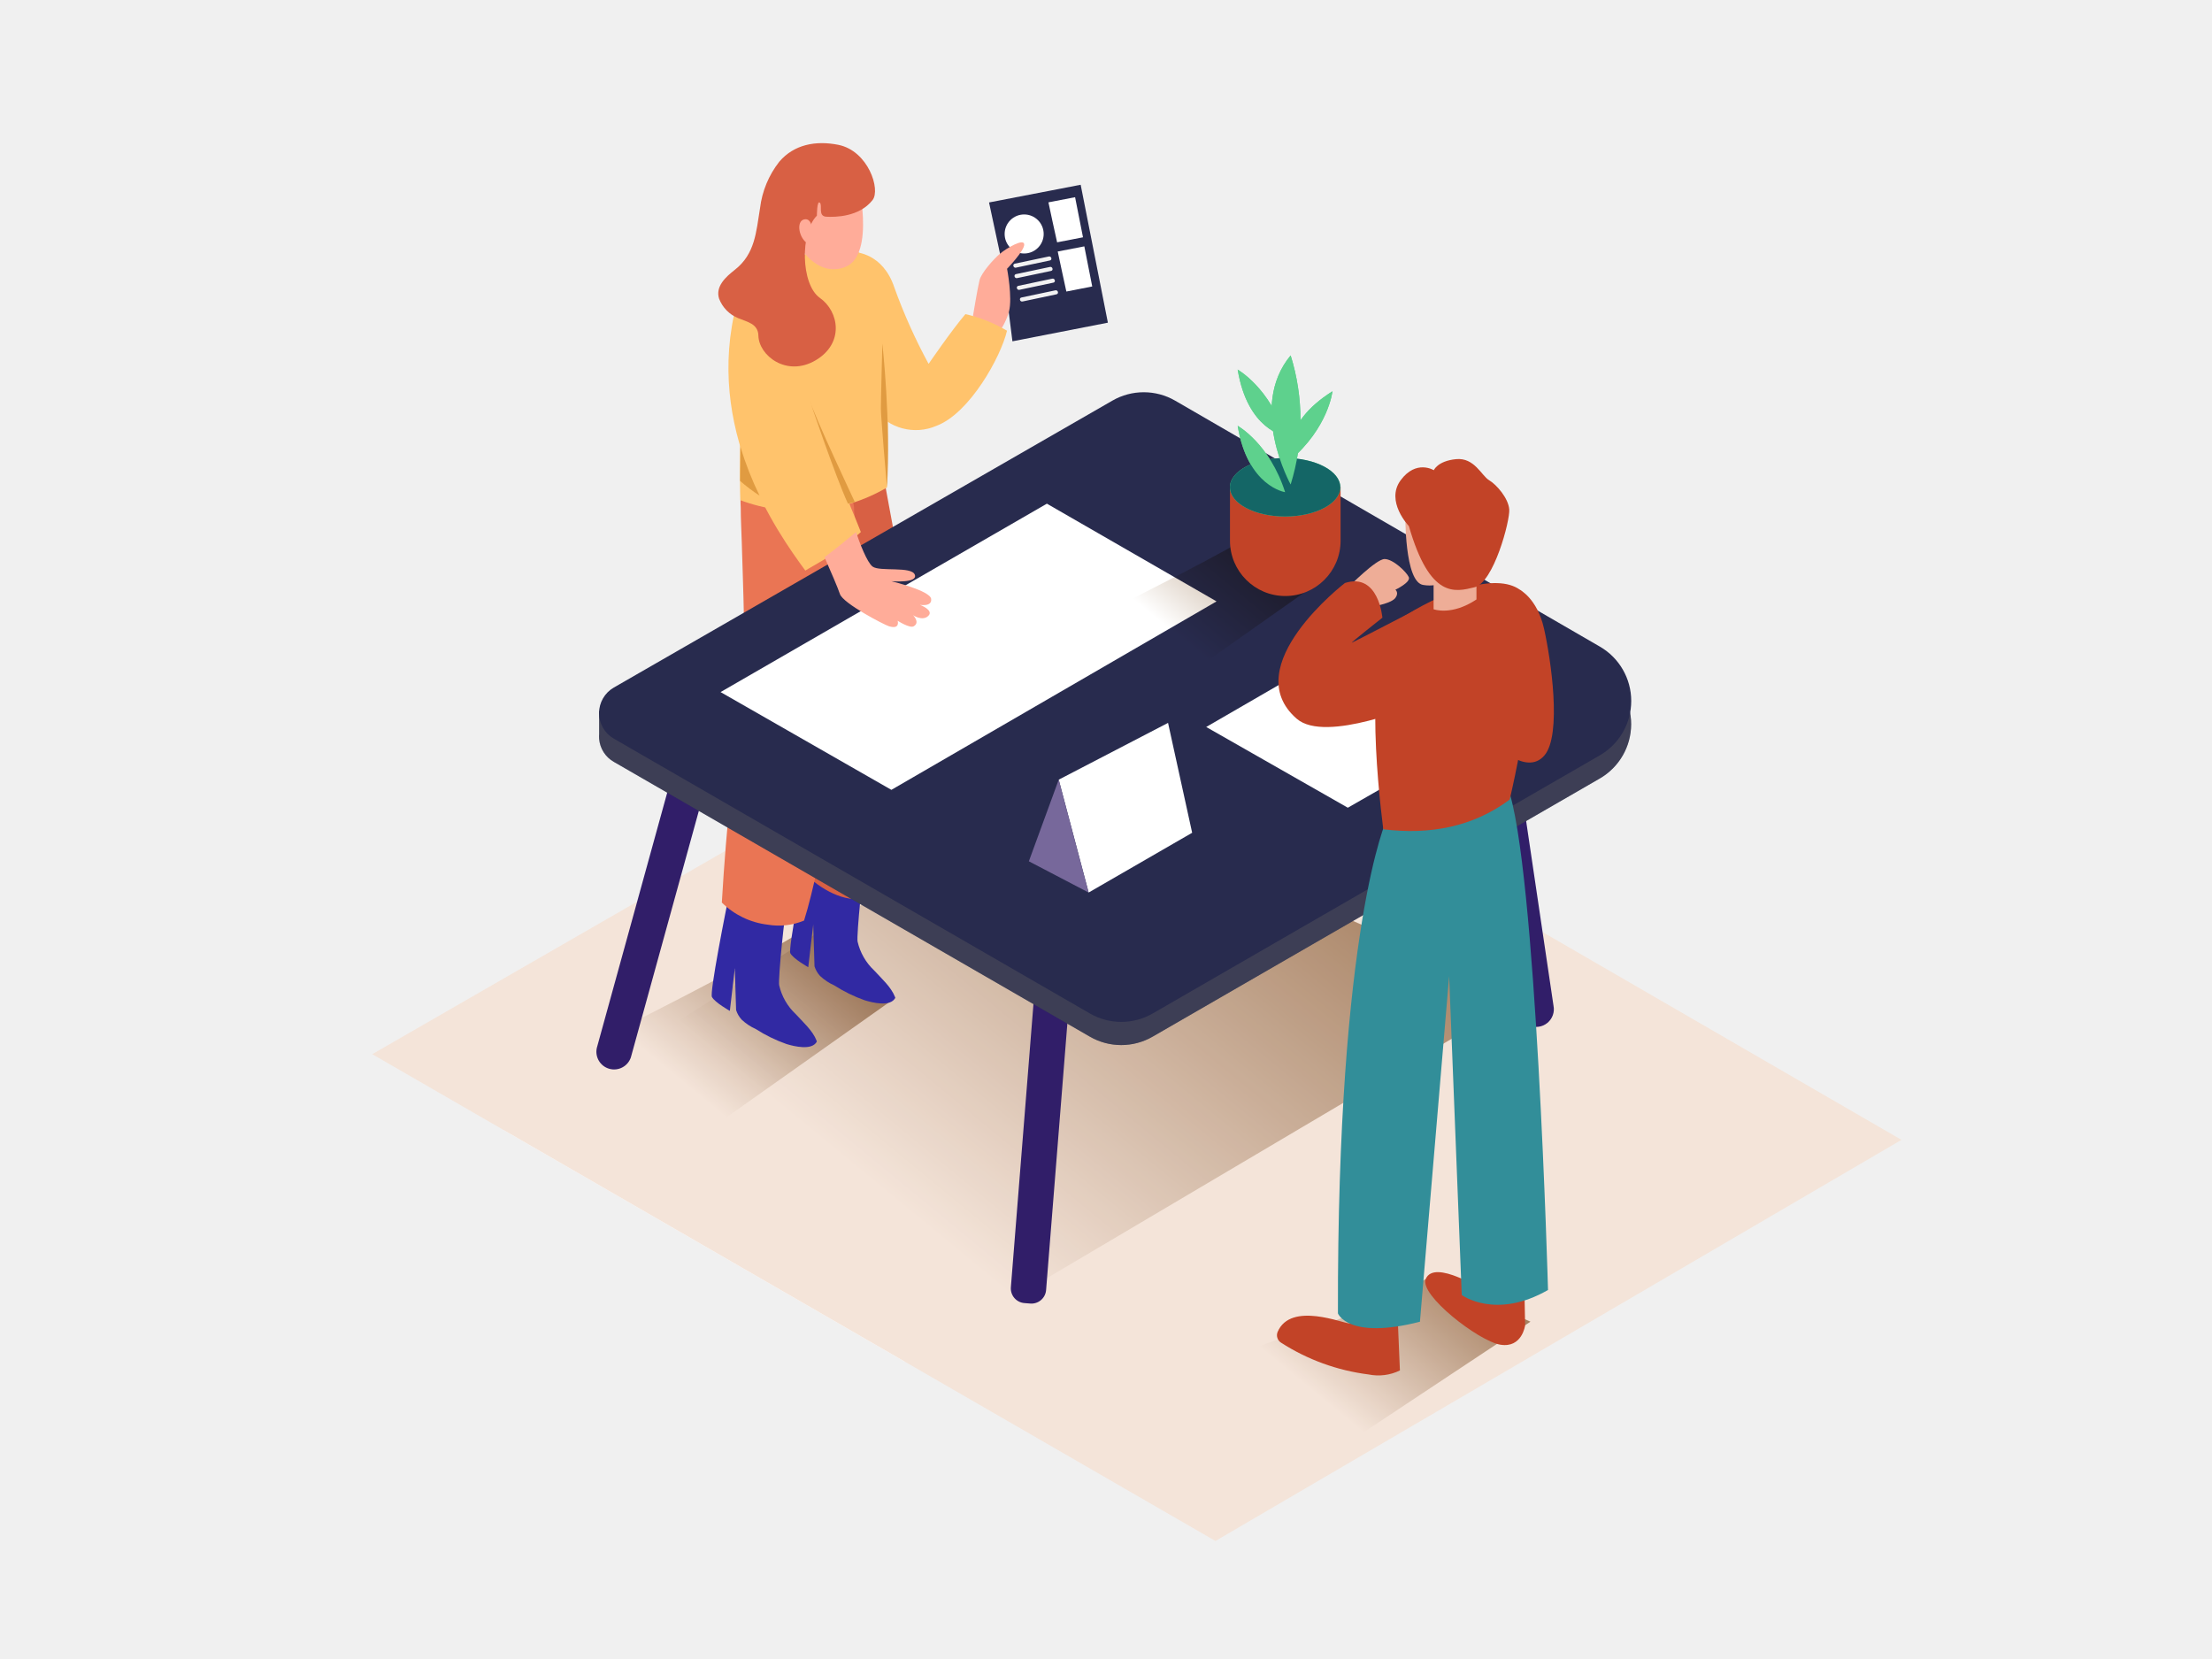
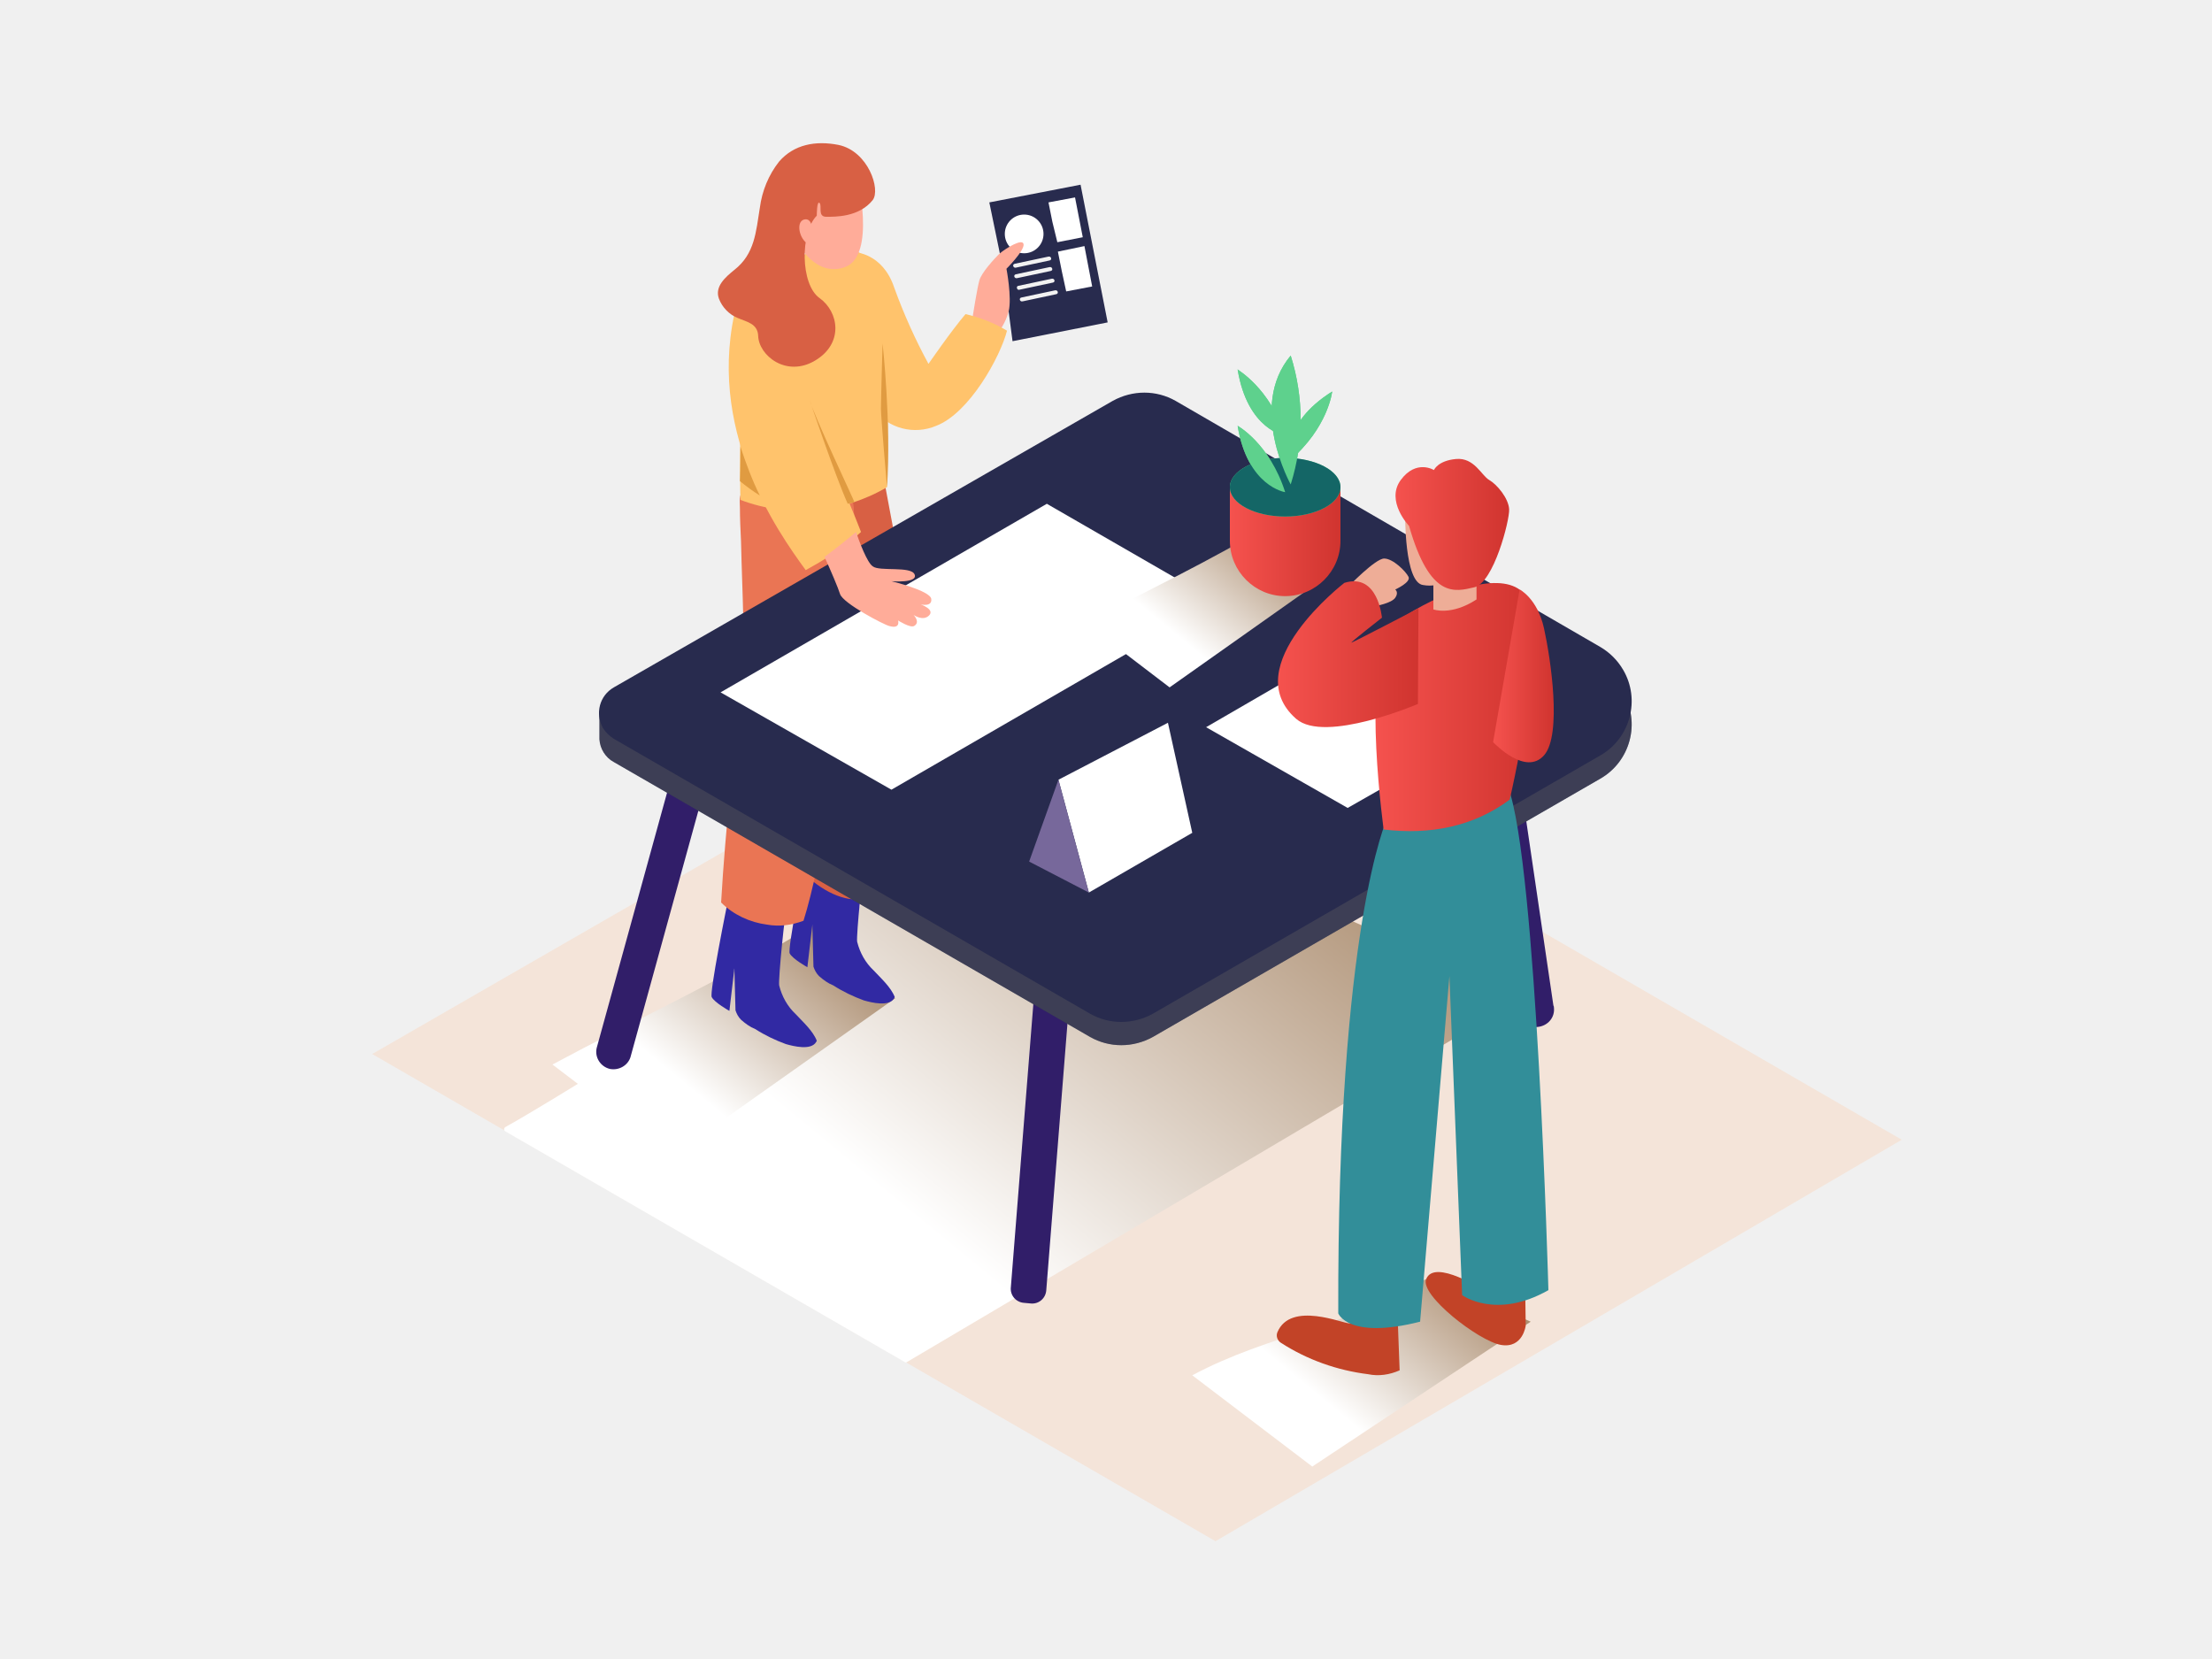
- <svg xmlns="http://www.w3.org/2000/svg" xmlns:xlink="http://www.w3.org/1999/xlink" viewBox="0 0 400 300">
-   <defs>
-     <linearGradient id="linear-gradient" x1="254.88" y1="105.13" x2="162.31" y2="217.52" gradientUnits="userSpaceOnUse">
-       <stop offset="0" stop-color="#8c6239" />
-       <stop offset="1" stop-color="#fff" />
+ <svg xmlns="http://www.w3.org/2000/svg" version="1.1" id="Layer_1" x="0px" y="0px" viewBox="0 0 400 300" style="enable-background:new 0 0 400 300;" xml:space="preserve">
+   <style type="text/css">
+ 	.st0{fill:#F4E4D9;}
+ 	.st1{fill:url(#SVGID_1_);}
+ 	.st2{fill:url(#SVGID_2_);}
+ 	.st3{fill:url(#SVGID_3_);}
+ 	.st4{fill:#282B4E;}
+ 	.st5{fill:#FFFFFF;}
+ 	.st6{fill:#FFAC99;}
+ 	.st7{fill:#FFC36C;}
+ 	.st8{fill:#3129A3;}
+ 	.st9{fill:#D86044;}
+ 	.st10{fill:#EA7554;}
+ 	.st11{fill:#311E69;}
+ 	.st12{opacity:0.36;fill:#606060;enable-background:new    ;}
+ 	.st13{fill:#EEAD97;}
+ 	.st14{fill:#C24327;}
+ 	.st15{fill:#328E99;}
+ 	.st16{fill:url(#SVGID_4_);}
+ 	.st17{fill:url(#SVGID_5_);}
+ 	.st18{fill:url(#SVGID_6_);}
+ 	.st19{fill:url(#SVGID_7_);}
+ 	.st20{fill:#77689B;}
+ 	.st21{fill:#E09B41;}
+ 	.st22{fill:none;}
+ 	.st23{fill:#F2F2F2;}
+ 	.st24{fill:url(#SVGID_8_);}
+ 	.st25{fill:url(#SVGID_9_);}
+ 	.st26{fill:#5ED18D;}
+ 	.st27{fill:#146666;}
+ </style>
+   <g id="Layer_2_1_">
+     <polygon class="st0" points="67.3,190.6 219.8,278.7 343.9,206.1 192.5,118.5  " />
+     <linearGradient id="SVGID_1_" gradientUnits="userSpaceOnUse" x1="254.888" y1="194.863" x2="162.318" y2="82.473" gradientTransform="matrix(1 0 0 -1 0 300)">
+       <stop offset="0" style="stop-color:#8C6239" />
+       <stop offset="1" style="stop-color:#FFFFFF" />
    </linearGradient>
-     <linearGradient id="linear-gradient-2" x1="156.2" y1="155.73" x2="123.37" y2="195.59" xlink:href="#linear-gradient" />
-     <linearGradient id="linear-gradient-3" x1="269.6" y1="215.4" x2="238.85" y2="252.74" xlink:href="#linear-gradient" />
-     <linearGradient id="linear-gradient-4" x1="235.9" y1="86.85" x2="212.81" y2="114.88" xlink:href="#linear-gradient" />
-   </defs>
-   <g style="isolation:isolate">
-     <g id="Layer_2" data-name="Layer 2">
-       <polygon points="67.31 190.63 219.79 278.66 343.85 206.12 192.54 118.52 67.31 190.63" fill="#f4e4d9" />
-       <path d="M191.16,141.17c-13.83,8.68-84.34,54-99.85,62.55a.44.44,0,0,0,0,.77l72.17,41.67a.45.45,0,0,0,.42,0l111.6-66c-.76-11,.33.16,0,0-10.79-5.36-76.48-32.45-83.81-38.92A.44.44,0,0,0,191.16,141.17Z" fill="url(#linear-gradient)" style="mix-blend-mode:multiply" />
-       <path d="M147.09,167.16c-13.32,8.35-33.08,17.74-47.15,25.26l21.66,16.54,40.3-28.51C154.23,176.77,153.11,173.11,147.09,167.16Z" fill="url(#linear-gradient-2)" style="mix-blend-mode:multiply" />
-       <path d="M257.82,231.28c-13.32,8.35-28.17,9.87-42.24,17.38l21.66,16.54L276.76,239C269.09,235.37,263.84,237.24,257.82,231.28Z" fill="url(#linear-gradient-3)" style="mix-blend-mode:multiply" />
-       <polyline points="181.44 48.69 178.85 36.61 195.42 33.41 200.34 58.35 183.08 61.72" fill="#282b4e" />
-       <polygon points="190.34 40.1 189.59 36.59 194.41 35.66 195.84 42.91 191.16 43.82 190.34 40.1" fill="#fff" />
-       <circle cx="185.2" cy="42.31" r="3.53" fill="#fff" />
-       <path d="M175.94,57.16s.84-5.11,1.19-6.49,2.57-3.83,3.65-4.75c1.27-1.08,4.34-2.86,4.43-1.74s-3.1,4.42-3.1,4.42,1,5.21.35,7.71a11.57,11.57,0,0,1-2,4" fill="#ffac99" />
-       <path d="M174.58,56.8c-2.47,2.88-6.66,9-6.66,9A99.8,99.8,0,0,1,161.73,52c-2.09-6.32-7.16-6.4-7.16-6.4L158.08,74a9.4,9.4,0,0,0,11.27,3c6-2.26,11.65-12.49,12.75-17.2A26.44,26.44,0,0,0,174.58,56.8Z" fill="#ffc36c" />
-       <path d="M147.66,188.17c-.71-1.82-2.48-3.37-3.76-4.78a10.31,10.31,0,0,1-3-5.22c-.24-1,1.08-14.08,1.38-14-3.26-.69-8.22-2.12-9.88-5.07-1.33,6.24-4.08,20.4-3.66,21.18.53,1,3.24,2.52,3.24,2.52l.9-7.73.23,7.58a4.69,4.69,0,0,0,1,1.73,9.4,9.4,0,0,0,2.59,1.72,26.7,26.7,0,0,0,5.51,2.69c1.37.42,4.63,1.23,5.5-.44Z" fill="#3129a3" />
-       <path d="M161.84,180.27c-.71-1.82-2.48-3.37-3.76-4.78a10.31,10.31,0,0,1-3-5.22c-.24-1,1.08-14.08,1.38-14-3.26-.69-8.22-2.12-9.88-5.07-1.33,6.24-4.08,20.4-3.66,21.18.53,1,3.24,2.52,3.24,2.52l.9-7.73.23,7.58a4.69,4.69,0,0,0,1,1.73,9.4,9.4,0,0,0,2.59,1.72,26.7,26.7,0,0,0,5.51,2.69c1.37.42,4.63,1.23,5.5-.44Z" fill="#3129a3" />
-       <path d="M159.63,85.17c-11.49-1.1-14.3-3.17-15.18,6.28,3.71,1.41,2.78,36.82,2.78,36.82-2.34,9.65-4.2,24-4.21,24.1-.78,6.05,13.79,15.26,16.11,6.8,1.64-11.11,2.65-22.34,3.69-33.5.51-5.44.82-10.89.87-16.34C162.78,101.18,161,93.29,159.63,85.17Z" fill="#d86044" />
-       <path d="M154.45,92.38c.16-3.87-3.6-5-6.79-5.16a33.66,33.66,0,0,0-7.08.49c-1.25.19-2.51.27-3.76.49a7.63,7.63,0,0,0-2.07.51c-1.1.56-.81,2.1-.8,3.14,0,2,.12,4,.18,6.05.13,4.56.31,9.12.39,13.68s-.18,9.27-.18,13.91c-.35,5.69-1.51,11.26-2.11,16.92q-1.09,10.38-1.7,20.8a14.14,14.14,0,0,0,8.3,4,11.94,11.94,0,0,0,6.57-.74c3.28-10.39,7.43-36.25,9-47.82C156.12,106.68,154.45,92.38,154.45,92.38Z" fill="#ea7554" />
-       <path d="M160.42,62.62c-.3-8.22-.61-20.29-12.12-17.58a1.4,1.4,0,0,1-.74,0,24.05,24.05,0,0,0-9.17,6.83c-5.57,7.08-4.52,38.58-4.52,38.58a31,31,0,0,0,26.52-2.29C160.5,79.64,160.74,71.13,160.42,62.62Z" fill="#ffc36c" />
-       <path d="M148.75,101.35a45.39,45.39,0,0,0,6.92-5.14c-2.15-5.59-9.47-22-10.52-28.87-1.29-8.38-.65-11.83-.51-12.29l-11.39-.26c-6,22.7,7.26,41.43,12.38,48.39C146,102.92,148.38,101.6,148.75,101.35Z" fill="#ffc36c" />
-       <path d="M271.45,117.93l-2.66,2.76a5,5,0,0,1-1.64,2.82c-.39.36-.79.7-1.18,1l8.63,58.28a3.2,3.2,0,1,0,6.32-.94Z" fill="#311e69" />
-       <path d="M127.53,118.4l-19.61,71.11a3.2,3.2,0,0,0,6.16,1.7l21.31-77.28A41.8,41.8,0,0,1,127.53,118.4Z" fill="#311e69" />
-       <rect x="186.95" y="125.72" width="6.39" height="110.14" rx="2.66" ry="2.66" transform="translate(14.98 -14.55) rotate(4.56)" fill="#311e69" />
-       <path d="M289.34,121.15,212.5,76.66a11.35,11.35,0,0,0-11.35,0L111,128.55a5.34,5.34,0,0,0-1.41,1.18l-1.24-1.24v4.22a5.44,5.44,0,0,0,0,.93v0h0a5.26,5.26,0,0,0,2.64,4.12l86.09,49.7a11.35,11.35,0,0,0,11.35,0l80.87-46.69A11.35,11.35,0,0,0,289.34,121.15Z" fill="#282b4e" />
-       <path d="M289.34,121.15,212.5,76.66a11.35,11.35,0,0,0-11.35,0L111,128.55a5.34,5.34,0,0,0-1.41,1.18l-1.24-1.24v4.22a5.44,5.44,0,0,0,0,.93v0h0a5.26,5.26,0,0,0,2.64,4.12l86.09,49.7a11.35,11.35,0,0,0,11.35,0l80.87-46.69A11.35,11.35,0,0,0,289.34,121.15Z" fill="#606060" opacity="0.36" />
-       <path d="M111,133.57l86.09,49.7a11.35,11.35,0,0,0,11.35,0l80.87-46.69a11.35,11.35,0,0,0,0-19.65L212.5,72.45a11.35,11.35,0,0,0-11.35,0L111,124.33A5.33,5.33,0,0,0,111,133.57Z" fill="#282b4e" />
-       <polygon points="243.73 146.06 218.12 131.46 235.71 121.28 260.85 136.26 243.73 146.06" fill="#fff" />
-       <polygon points="130.3 125.15 161.19 142.83 219.99 108.75 189.31 91.08 130.3 125.15" fill="#fff" />
-       <path d="M248.73,109.58s2.9-.51,3.6-1.46,0-1.48,0-1.48,2.85-1.35,2.42-2.29-2.83-3.26-4.37-3.26-6.52,5.06-6.52,5.06" fill="#eead97" />
-       <path d="M245.15,238.31a1.1,1.1,0,0,1-1.12,1c-1,.08-10.62-4.05-13,1.55a1.59,1.59,0,0,0,.63,1.94,38,38,0,0,0,15.8,5.74,8.89,8.89,0,0,0,5.69-.72l-.45-10.56Z" fill="#c24327" />
-       <path d="M268.37,233.42s-9-5.86-10.55-2.14c-1.21,2.87,9.53,11.22,13.48,11.88s4.49-3.49,4.49-3.49l-.13-6.81" fill="#c24327" />
-       <path d="M250.78,148.12s-9,19.38-8.84,89.38c0,0,1.83,4.84,14.83,1.51l5.28-62.51,2.28,57.68s6.11,4.53,15.6-.91c0,0-2.13-77.17-7.32-91" fill="#328e99" />
-       <path d="M273,144.59c2.25-9.53,6.89-34.14,1.92-37.89-4.33-3.27-14.42.28-22.13,5.49-6.32,4.27-3.74,29.14-2.65,37.77C258.56,151,266.37,149.53,273,144.59Z" fill="#c24327" />
-       <path d="M274.81,106.64s3.16,1.56,4.39,7,3.3,19.28.05,23-8.82-2-9.23-2.39" fill="#c24327" />
-       <path d="M256.54,110s-11.69,6.08-12.07,6.21,5.51-4.51,5.51-4.51-.67-8.21-6.77-6.28c0,0-19.65,15.09-8.71,24.56,5.23,4.52,22-2.67,22-2.67" fill="#c24327" />
-       <path d="M254.13,92.79s-.22,12.65,3.31,13a6.5,6.5,0,0,0,6.91-3.6" fill="#eead97" />
-       <path d="M259.24,104.17v6s3.23,1.24,7.75-1.77v-4.91" fill="#eead97" />
-       <path d="M254.77,95.13s-4.3-4.47-1.49-8.28,6-1.82,6-1.82.66-1.66,4-2,4.63,3,6,3.81,3.48,3.26,3.64,5.27-2.81,13.26-6.29,14.09S258.58,108.37,254.77,95.13Z" fill="#c24327" />
-       <polygon points="196.86 161.4 215.58 150.59 211.22 130.72 191.45 140.99 196.86 161.4" fill="#fff" />
-       <polygon points="191.45 140.99 186.05 155.75 196.86 161.4 191.45 140.99" fill="#77689b" />
-       <path d="M168.38,108.29c-.2-1.49-7.19-3.19-7.19-3.19s4.82.41,4.24-1.17-6.35-.52-7.63-1.47c-1-.72-2.41-4.42-3-6.24-1.87,1.56-3.76,3.08-5.7,4.54,1.08,2.45,2.46,5.65,2.78,6.65.54,1.7,8,5.57,8.88,5.84,2.08.62,1.56-1,1.56-1s2.22,1.43,2.91,1c1.21-.71-.12-2-.12-2s1.7,1.15,2.76.12-1.52-2-1.52-2S168.58,109.78,168.38,108.29Z" fill="#ffac99" />
-       <path d="M155,32s3.54,14.19-2.25,16.32c-4.87,1.79-8.56-3.36-9.39-6.6-1-3.81,1.82-8.68,4.67-11.28C150.57,28.12,154.1,28.18,155,32Z" fill="#ffac99" />
-       <path d="M147.72,39s0-2.82.53-2.35-.4,2.46,1.18,2.54,5.92.07,8.35-3c1.5-1.9-.77-8.91-6.18-10-4.06-.81-8-.09-10.68,3.05a16.88,16.88,0,0,0-3.48,8.39c-.71,4.3-.87,8.27-4.56,11.16-1.61,1.26-3.57,3-2.84,5.24a6.21,6.21,0,0,0,3.44,3.5c1.6.67,3.61,1,3.66,3.15.08,3.63,5.12,7.55,10.34,4.48s4.26-8.83.78-11.29S144.69,42,147.72,39Z" fill="#d86044" />
-       <path d="M146.86,41.68s0-2.36-1.47-2-.94,3.46.73,4.4" fill="#ffac99" />
-       <path d="M137.35,89.62a59.76,59.76,0,0,1-3.46-8.81s0,4-.06,6.15A30,30,0,0,0,137.35,89.62Z" fill="#e09b41" />
-       <path d="M146.39,72.29S151,86,153.34,91.08l1.24-.3S147.15,75,146.39,72.29Z" fill="#e09b41" />
-       <path d="M159.56,62.11s1.59,14.57.83,26c0,0-1.1-12.61-1.1-14.22S159.56,62.11,159.56,62.11Z" fill="#e09b41" />
-       <polygon points="192.02 48.99 191.27 45.48 196.08 44.55 197.51 51.8 192.83 52.72 192.02 48.99" fill="#fff" />
-       <line x1="183.61" y1="48.03" x2="189.76" y2="46.74" fill="#fff" />
-       <path d="M183.71,48.4l6.15-1.3c.47-.1.27-.82-.2-.72l-6.15,1.3c-.47.1-.27.82.2.72Z" fill="#f2f2f2" />
-       <line x1="183.83" y1="49.93" x2="189.97" y2="48.63" fill="#fff" />
-       <path d="M183.92,50.29l6.15-1.3c.47-.1.27-.82-.2-.72l-6.15,1.3c-.47.1-.27.82.2.72Z" fill="#f2f2f2" />
-       <line x1="184.8" y1="54.16" x2="190.95" y2="52.86" fill="#fff" />
-       <path d="M184.9,54.52l6.15-1.3c.47-.1.27-.82-.2-.72l-6.15,1.3c-.47.1-.27.82.2.72Z" fill="#f2f2f2" />
-       <line x1="184.24" y1="52.05" x2="190.39" y2="50.75" fill="#fff" />
-       <path d="M184.34,52.41l6.15-1.3c.47-.1.27-.82-.2-.72l-6.15,1.3c-.47.1-.27.82.2.72Z" fill="#f2f2f2" />
-       <path d="M229.49,94.89c-9.37,5.87-23.26,12.48-33.15,17.76l15.23,11.63,28.34-20C234.51,101.65,233.72,99.08,229.49,94.89Z" fill="url(#linear-gradient-4)" style="mix-blend-mode:multiply" />
-       <path d="M231.47,91.65c-3.24-.28-6.66-1.26-9.05-3.48v9.61a10,10,0,0,0,10,10h0a10,10,0,0,0,10-10V88C239,89.4,235.1,92,231.47,91.65Z" fill="#c24327" />
-       <ellipse cx="232.39" cy="88.11" rx="9.98" ry="5.29" fill="#5ed18d" />
-       <path d="M232.39,89s-6.78-1-8.58-12C223.81,77,229.6,80.23,232.39,89Z" fill="#5ed18d" />
-       <path d="M233.39,87.61s-7.78-14,0-23.34A39.13,39.13,0,0,1,233.39,87.61Z" fill="#5ed18d" />
-       <path d="M232.39,78.83s-6.78-1-8.58-12C223.81,66.86,229.6,70.05,232.39,78.83Z" fill="#5ed18d" />
-       <path d="M233.22,83.3s-1.7-6.64,7.73-12.54C240.95,70.77,240.24,77.34,233.22,83.3Z" fill="#5ed18d" />
-       <ellipse cx="232.39" cy="88.11" rx="9.98" ry="5.29" fill="#146666" />
-       <path d="M232.39,89s-6.78-1-8.58-12C223.81,77,229.6,80.23,232.39,89Z" fill="#5ed18d" />
-       <path d="M233.39,87.61s-7.78-14,0-23.34A39.13,39.13,0,0,1,233.39,87.61Z" fill="#5ed18d" />
-       <path d="M232.39,78.83s-6.78-1-8.58-12C223.81,66.86,229.6,70.05,232.39,78.83Z" fill="#5ed18d" />
-       <path d="M233.22,83.3s-1.7-6.64,7.73-12.54C240.95,70.77,240.24,77.34,233.22,83.3Z" fill="#5ed18d" />
-     </g>
+     <path class="st1" d="M191.2,141.2c-13.8,8.7-84.3,54-99.8,62.6c-0.2,0.1-0.3,0.4-0.2,0.6c0,0.1,0.1,0.1,0.2,0.2l72.2,41.7   c0.1,0.1,0.3,0.1,0.4,0l111.6-66c-0.8-11,0.3,0.2,0,0c-10.8-5.4-76.5-32.4-83.8-38.9C191.5,141.1,191.3,141.1,191.2,141.2z" />
+     <linearGradient id="SVGID_2_" gradientUnits="userSpaceOnUse" x1="156.206" y1="144.265" x2="123.376" y2="104.405" gradientTransform="matrix(1 0 0 -1 0 300)">
+       <stop offset="0" style="stop-color:#8C6239" />
+       <stop offset="1" style="stop-color:#FFFFFF" />
+     </linearGradient>
+     <path class="st2" d="M147.1,167.2c-13.3,8.4-33.1,17.7-47.2,25.3l21.7,16.5l40.3-28.5C154.2,176.8,153.1,173.1,147.1,167.2z" />
+     <linearGradient id="SVGID_3_" gradientUnits="userSpaceOnUse" x1="269.59" y1="84.609" x2="238.84" y2="47.269" gradientTransform="matrix(1 0 0 -1 0 300)">
+       <stop offset="0" style="stop-color:#8C6239" />
+       <stop offset="1" style="stop-color:#FFFFFF" />
+     </linearGradient>
+     <path class="st3" d="M257.8,231.3c-13.3,8.4-28.2,9.9-42.2,17.4l21.7,16.5l39.5-26.2C269.1,235.4,263.8,237.2,257.8,231.3z" />
+     <polyline class="st4" points="181.4,48.7 178.9,36.6 195.4,33.4 200.3,58.3 183.1,61.7  " />
+     <polygon class="st5" points="190.3,40.1 189.6,36.6 194.4,35.7 195.8,42.9 191.2,43.8  " />
+     <circle class="st5" cx="185.2" cy="42.3" r="3.5" />
+     <path class="st6" d="M175.9,57.2c0,0,0.8-5.1,1.2-6.5s2.6-3.8,3.6-4.8c1.3-1.1,4.3-2.9,4.4-1.7s-3.1,4.4-3.1,4.4s1,5.2,0.4,7.7   c-0.4,1.5-1.1,2.8-2,4" />
+     <path class="st7" d="M174.6,56.8c-2.5,2.9-6.7,9-6.7,9c-2.4-4.4-4.5-9.1-6.2-13.8c-2.1-6.3-7.2-6.4-7.2-6.4l3.5,28.4   c2.6,3.5,7.3,4.7,11.3,3c6-2.3,11.6-12.5,12.8-17.2C179.8,58.4,177.2,57.4,174.6,56.8z" />
+     <path class="st8" d="M147.7,188.2c-0.7-1.8-2.5-3.4-3.8-4.8c-1.5-1.4-2.5-3.2-3-5.2c-0.2-1,1.1-14.1,1.4-14   c-3.3-0.7-8.2-2.1-9.9-5.1c-1.3,6.2-4.1,20.4-3.7,21.2c0.5,1,3.2,2.5,3.2,2.5l0.9-7.7l0.2,7.6c0.2,0.6,0.5,1.2,1,1.7   c0.8,0.7,1.6,1.3,2.6,1.7c1.7,1.1,3.6,2,5.5,2.7c1.4,0.4,4.6,1.2,5.5-0.4L147.7,188.2z" />
+     <path class="st8" d="M161.8,180.3c-0.7-1.8-2.5-3.4-3.8-4.8c-1.5-1.4-2.5-3.2-3-5.2c-0.2-1,1.1-14.1,1.4-14   c-3.3-0.7-8.2-2.1-9.9-5.1c-1.3,6.2-4.1,20.4-3.7,21.2c0.5,1,3.2,2.5,3.2,2.5l0.9-7.7l0.2,7.6c0.2,0.6,0.5,1.2,1,1.7   c0.8,0.7,1.6,1.3,2.6,1.7c1.7,1.1,3.6,2,5.5,2.7c1.4,0.4,4.6,1.2,5.5-0.4L161.8,180.3z" />
+     <path class="st9" d="M159.6,85.2c-11.5-1.1-14.3-3.2-15.2,6.3c3.7,1.4,2.8,36.8,2.8,36.8c-2.3,9.6-4.2,24-4.2,24.1   c-0.8,6.1,13.8,15.3,16.1,6.8c1.6-11.1,2.6-22.3,3.7-33.5c0.5-5.4,0.8-10.9,0.9-16.3C162.8,101.2,161,93.3,159.6,85.2z" />
+     <path class="st10" d="M154.4,92.4c0.2-3.9-3.6-5-6.8-5.2c-2.4-0.1-4.7,0.1-7.1,0.5c-1.2,0.2-2.5,0.3-3.8,0.5   c-0.7,0.1-1.4,0.2-2.1,0.5c-1.1,0.6-0.8,2.1-0.8,3.1c0,2,0.1,4,0.2,6.1c0.1,4.6,0.3,9.1,0.4,13.7s-0.2,9.3-0.2,13.9   c-0.4,5.7-1.5,11.3-2.1,16.9c-0.7,6.9-1.3,13.9-1.7,20.8c2.2,2.2,5.2,3.6,8.3,4c2.2,0.4,4.5,0.1,6.6-0.7c3.3-10.4,7.4-36.2,9-47.8   C156.1,106.7,154.4,92.4,154.4,92.4z" />
+     <path class="st7" d="M160.4,62.6c-0.3-8.2-0.6-20.3-12.1-17.6c-0.2,0.1-0.5,0.1-0.7,0c-3.6,1.5-6.7,3.8-9.2,6.8   c-5.6,7.1-4.5,38.6-4.5,38.6c8.7,3.3,18.5,2.4,26.5-2.3C160.5,79.6,160.7,71.1,160.4,62.6z" />
+     <path class="st7" d="M148.8,101.3c2.5-1.5,4.8-3.2,6.9-5.1c-2.1-5.6-9.5-22-10.5-28.9c-1.3-8.4-0.6-11.8-0.5-12.3l-11.4-0.3   c-6,22.7,7.3,41.4,12.4,48.4C146,102.9,148.4,101.6,148.8,101.3z" />
+     <path class="st11" d="M271.5,117.9l-2.7,2.8c-0.2,1.1-0.8,2.1-1.6,2.8c-0.4,0.4-0.8,0.7-1.2,1l8.6,58.3c0.2,1.8,1.7,3.1,3.5,2.9   c1.8-0.2,3.1-1.7,2.9-3.5c0-0.1,0-0.2-0.1-0.4L271.5,117.9z" />
+     <path class="st11" d="M127.5,118.4l-19.6,71.1c-0.4,1.7,0.7,3.4,2.4,3.8c1.6,0.3,3.2-0.6,3.7-2.1l21.3-77.3   C132.9,115.7,130.3,117.2,127.5,118.4z" />
+     <path class="st11" d="M194,125.8l1.1,0.1c1.5,0.1,2.6,1.4,2.4,2.9l-8.3,104.5c-0.1,1.5-1.4,2.6-2.9,2.4l-1.1-0.1   c-1.5-0.1-2.6-1.4-2.4-2.9l8.3-104.5C191.2,126.8,192.5,125.7,194,125.8z" />
+     <path class="st4" d="M289.3,121.2l-76.8-44.5c-3.5-2-7.8-2-11.4,0L111,128.6c-0.5,0.3-1,0.7-1.4,1.2l-1.2-1.2v4.2   c0,0.3,0,0.6,0,0.9l0,0l0,0c0.1,1.7,1.1,3.3,2.6,4.1l86.1,49.7c3.5,2,7.8,2,11.4,0l80.9-46.7c5.4-3.1,7.3-10.1,4.1-15.5   C292.4,123.6,291,122.1,289.3,121.2z" />
+     <path class="st12" d="M289.3,121.2l-76.8-44.5c-3.5-2-7.8-2-11.4,0L111,128.6c-0.5,0.3-1,0.7-1.4,1.2l-1.2-1.2v4.2   c0,0.3,0,0.6,0,0.9l0,0l0,0c0.1,1.7,1.1,3.3,2.6,4.1l86.1,49.7c3.5,2,7.8,2,11.4,0l80.9-46.7c5.4-3.1,7.3-10.1,4.1-15.5   C292.4,123.6,291,122.1,289.3,121.2z" />
+     <path class="st4" d="M111,133.6l86.1,49.7c3.5,2,7.8,2,11.4,0l80.9-46.7c5.4-3.1,7.3-10.1,4.1-15.5c-1-1.7-2.4-3.1-4.1-4.1   l-76.8-44.5c-3.5-2-7.8-2-11.4,0L111,124.3c-2.6,1.5-3.4,4.7-2,7.3C109.5,132.4,110.2,133.1,111,133.6z" />
+     <polygon class="st5" points="243.7,146.1 218.1,131.5 235.7,121.3 260.9,136.3  " />
+     <polygon class="st5" points="130.3,125.2 161.2,142.8 220,108.8 189.3,91.1  " />
+     <path class="st13" d="M248.7,109.6c0,0,2.9-0.5,3.6-1.5s0-1.5,0-1.5s2.9-1.3,2.4-2.3s-2.8-3.3-4.4-3.3s-6.5,5.1-6.5,5.1" />
+     <path class="st14" d="M245.1,238.3c-0.1,0.6-0.5,1-1.1,1c-1,0.1-10.6-4.1-13,1.6c-0.3,0.7,0,1.5,0.6,1.9c4.8,3.1,10.2,5,15.8,5.7   c1.9,0.4,3.9,0.1,5.7-0.7l-0.4-10.6L245.1,238.3z" />
+     <path class="st14" d="M268.4,233.4c0,0-9-5.9-10.5-2.1c-1.2,2.9,9.5,11.2,13.5,11.9s4.5-3.5,4.5-3.5l-0.1-6.8" />
+     <path class="st15" d="M250.8,148.1c0,0-9,19.4-8.8,89.4c0,0,1.8,4.8,14.8,1.5l5.3-62.5l2.3,57.7c0,0,6.1,4.5,15.6-0.9   c0,0-2.1-77.2-7.3-91" />
+     <linearGradient id="SVGID_4_" gradientUnits="userSpaceOnUse" x1="248.686" y1="127.858" x2="277.132" y2="127.858">
+       <stop offset="0" style="stop-color:#F5524E" />
+       <stop offset="1" style="stop-color:#D0342F" />
+     </linearGradient>
+     <path class="st16" d="M273,144.6c2.2-9.5,6.9-34.1,1.9-37.9c-4.3-3.3-14.4,0.3-22.1,5.5c-6.3,4.3-3.7,29.1-2.6,37.8   C258.6,151,266.4,149.5,273,144.6z" />
+     <linearGradient id="SVGID_5_" gradientUnits="userSpaceOnUse" x1="270.02" y1="122.266" x2="280.991" y2="122.266">
+       <stop offset="0" style="stop-color:#F5524E" />
+       <stop offset="1" style="stop-color:#D0342F" />
+     </linearGradient>
+     <path class="st17" d="M274.8,106.6c0,0,3.2,1.6,4.4,7s3.3,19.3,0,23s-8.8-2-9.2-2.4" />
+     <linearGradient id="SVGID_6_" gradientUnits="userSpaceOnUse" x1="231.186" y1="118.299" x2="256.54" y2="118.299">
+       <stop offset="0" style="stop-color:#F5524E" />
+       <stop offset="1" style="stop-color:#D0342F" />
+     </linearGradient>
+     <path class="st18" d="M256.5,110c0,0-11.7,6.1-12.1,6.2s5.5-4.5,5.5-4.5s-0.7-8.2-6.8-6.3c0,0-19.6,15.1-8.7,24.6   c5.2,4.5,22-2.7,22-2.7" />
+     <path class="st13" d="M254.1,92.8c0,0-0.2,12.7,3.3,13c2.8,0.5,5.7-1,6.9-3.6" />
+     <path class="st13" d="M259.2,104.2v6c0,0,3.2,1.2,7.8-1.8v-4.9" />
+     <linearGradient id="SVGID_7_" gradientUnits="userSpaceOnUse" x1="252.327" y1="94.846" x2="272.926" y2="94.846">
+       <stop offset="0" style="stop-color:#F5524E" />
+       <stop offset="1" style="stop-color:#D0342F" />
+     </linearGradient>
+     <path class="st19" d="M254.8,95.1c0,0-4.3-4.5-1.5-8.3s6-1.8,6-1.8s0.7-1.7,4-2s4.6,3,6,3.8s3.5,3.3,3.6,5.3s-2.8,13.3-6.3,14.1   S258.6,108.4,254.8,95.1z" />
+     <polygon class="st5" points="196.9,161.4 215.6,150.6 211.2,130.7 191.4,141  " />
+     <polygon class="st20" points="191.4,141 186.1,155.8 196.9,161.4  " />
+     <path class="st6" d="M168.4,108.3c-0.2-1.5-7.2-3.2-7.2-3.2s4.8,0.4,4.2-1.2s-6.4-0.5-7.6-1.5c-1-0.7-2.4-4.4-3-6.2   c-1.9,1.6-3.8,3.1-5.7,4.5c1.1,2.4,2.5,5.7,2.8,6.7c0.5,1.7,8,5.6,8.9,5.8c2.1,0.6,1.6-1,1.6-1s2.2,1.4,2.9,1c1.2-0.7-0.1-2-0.1-2   s1.7,1.2,2.8,0.1s-1.5-2-1.5-2S168.6,109.8,168.4,108.3z" />
+     <path class="st6" d="M155,32c0,0,3.5,14.2-2.2,16.3c-4.9,1.8-8.6-3.4-9.4-6.6c-1-3.8,1.8-8.7,4.7-11.3   C150.6,28.1,154.1,28.2,155,32z" />
+     <path class="st9" d="M147.7,39c0,0,0-2.8,0.5-2.3s-0.4,2.5,1.2,2.5s5.9,0.1,8.4-3c1.5-1.9-0.8-8.9-6.2-10c-4.1-0.8-8-0.1-10.7,3   c-1.9,2.4-3.1,5.3-3.5,8.4c-0.7,4.3-0.9,8.3-4.6,11.2c-1.6,1.3-3.6,3-2.8,5.2c0.6,1.6,1.9,2.9,3.4,3.5c1.6,0.7,3.6,1,3.7,3.2   c0.1,3.6,5.1,7.6,10.3,4.5s4.3-8.8,0.8-11.3S144.7,42,147.7,39z" />
+     <path class="st6" d="M146.9,41.7c0,0,0-2.4-1.5-2s-0.9,3.5,0.7,4.4" />
+     <path class="st21" d="M137.4,89.6c-1.4-2.8-2.5-5.8-3.5-8.8c0,0,0,4-0.1,6.2C134.9,87.9,136.1,88.8,137.4,89.6z" />
+     <path class="st21" d="M146.4,72.3c0,0,4.6,13.7,6.9,18.8l1.2-0.3C154.6,90.8,147.1,75,146.4,72.3z" />
+     <path class="st21" d="M159.6,62.1c0,0,1.6,14.6,0.8,26c0,0-1.1-12.6-1.1-14.2S159.6,62.1,159.6,62.1z" />
+     <polygon class="st5" points="192,49 191.3,45.5 196.1,44.5 197.5,51.8 192.8,52.7  " />
+     <line class="st22" x1="183.6" y1="48" x2="189.8" y2="46.7" />
+     <path class="st23" d="M183.7,48.4l6.1-1.3c0.5-0.1,0.3-0.8-0.2-0.7l-6.1,1.3C183,47.8,183.2,48.5,183.7,48.4z" />
+     <line class="st22" x1="183.8" y1="49.9" x2="190" y2="48.6" />
+     <path class="st23" d="M183.9,50.3l6.1-1.3c0.5-0.1,0.3-0.8-0.2-0.7l-6.1,1.3C183.2,49.7,183.4,50.4,183.9,50.3z" />
+     <line class="st22" x1="184.8" y1="54.2" x2="190.9" y2="52.9" />
+     <path class="st23" d="M184.9,54.5l6.1-1.3c0.5-0.1,0.3-0.8-0.2-0.7l-6.1,1.3C184.2,53.9,184.4,54.6,184.9,54.5z" />
+     <line class="st22" x1="184.2" y1="52" x2="190.4" y2="50.8" />
+     <path class="st23" d="M184.3,52.4l6.1-1.3c0.5-0.1,0.3-0.8-0.2-0.7l-6.1,1.3C183.7,51.8,183.9,52.5,184.3,52.4z" />
+     <linearGradient id="SVGID_8_" gradientUnits="userSpaceOnUse" x1="235.918" y1="213.135" x2="212.828" y2="185.105" gradientTransform="matrix(1 0 0 -1 0 300)">
+       <stop offset="0" style="stop-color:#8C6239" />
+       <stop offset="1" style="stop-color:#FFFFFF" />
+     </linearGradient>
+     <path class="st24" d="M229.5,94.9c-9.4,5.9-23.3,12.5-33.2,17.8l15.2,11.6l28.3-20C234.5,101.7,233.7,99.1,229.5,94.9z" />
+     <linearGradient id="SVGID_9_" gradientUnits="userSpaceOnUse" x1="222.42" y1="97.89" x2="242.42" y2="97.89">
+       <stop offset="0" style="stop-color:#F5524E" />
+       <stop offset="1" style="stop-color:#D0342F" />
+     </linearGradient>
+     <path class="st25" d="M231.5,91.7c-3.2-0.3-6.7-1.3-9.1-3.5v9.6c0,5.5,4.5,10,10,10l0,0c5.5,0,10-4.5,10-10V88   C239,89.4,235.1,92,231.5,91.7z" />
+     <ellipse class="st26" cx="232.4" cy="88.1" rx="10" ry="5.3" />
+     <path class="st26" d="M232.4,89c0,0-6.8-1-8.6-12C223.8,77,229.6,80.2,232.4,89z" />
+     <path class="st26" d="M233.4,87.6c0,0-7.8-14,0-23.3C235.8,71.9,235.8,80,233.4,87.6z" />
+     <path class="st26" d="M232.4,78.8c0,0-6.8-1-8.6-12C223.8,66.9,229.6,70.1,232.4,78.8z" />
+     <path class="st26" d="M233.2,83.3c0,0-1.7-6.6,7.7-12.5C240.9,70.8,240.2,77.3,233.2,83.3z" />
+     <ellipse class="st27" cx="232.4" cy="88.1" rx="10" ry="5.3" />
+     <path class="st26" d="M232.4,89c0,0-6.8-1-8.6-12C223.8,77,229.6,80.2,232.4,89z" />
+     <path class="st26" d="M233.4,87.6c0,0-7.8-14,0-23.3C235.8,71.9,235.8,80,233.4,87.6z" />
+     <path class="st26" d="M232.4,78.8c0,0-6.8-1-8.6-12C223.8,66.9,229.6,70.1,232.4,78.8z" />
+     <path class="st26" d="M233.2,83.3c0,0-1.7-6.6,7.7-12.5C240.9,70.8,240.2,77.3,233.2,83.3z" />
  </g>
</svg>
